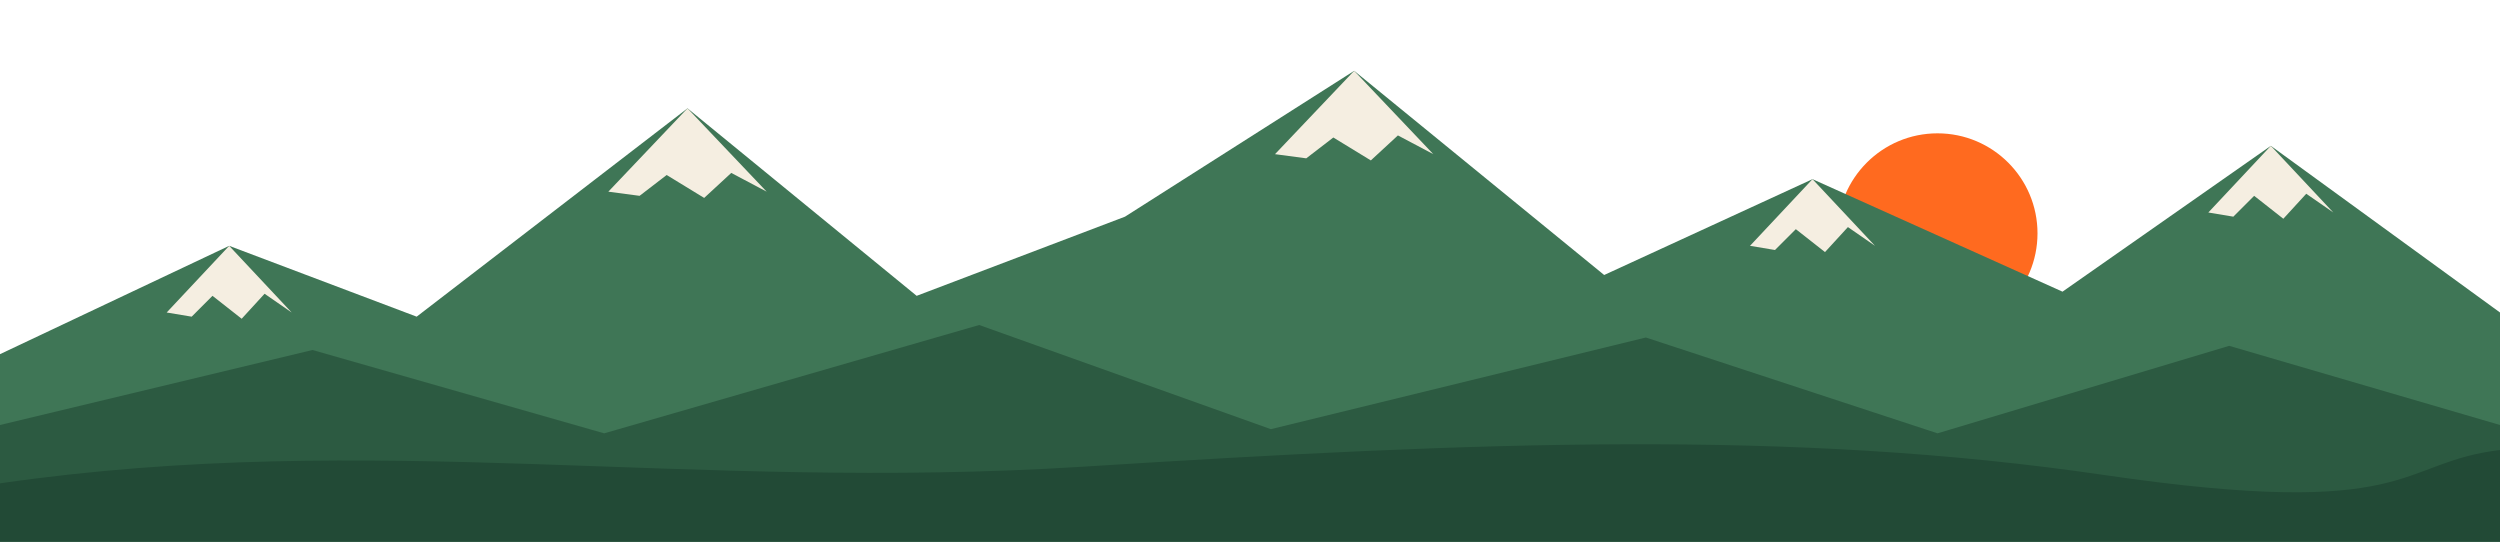
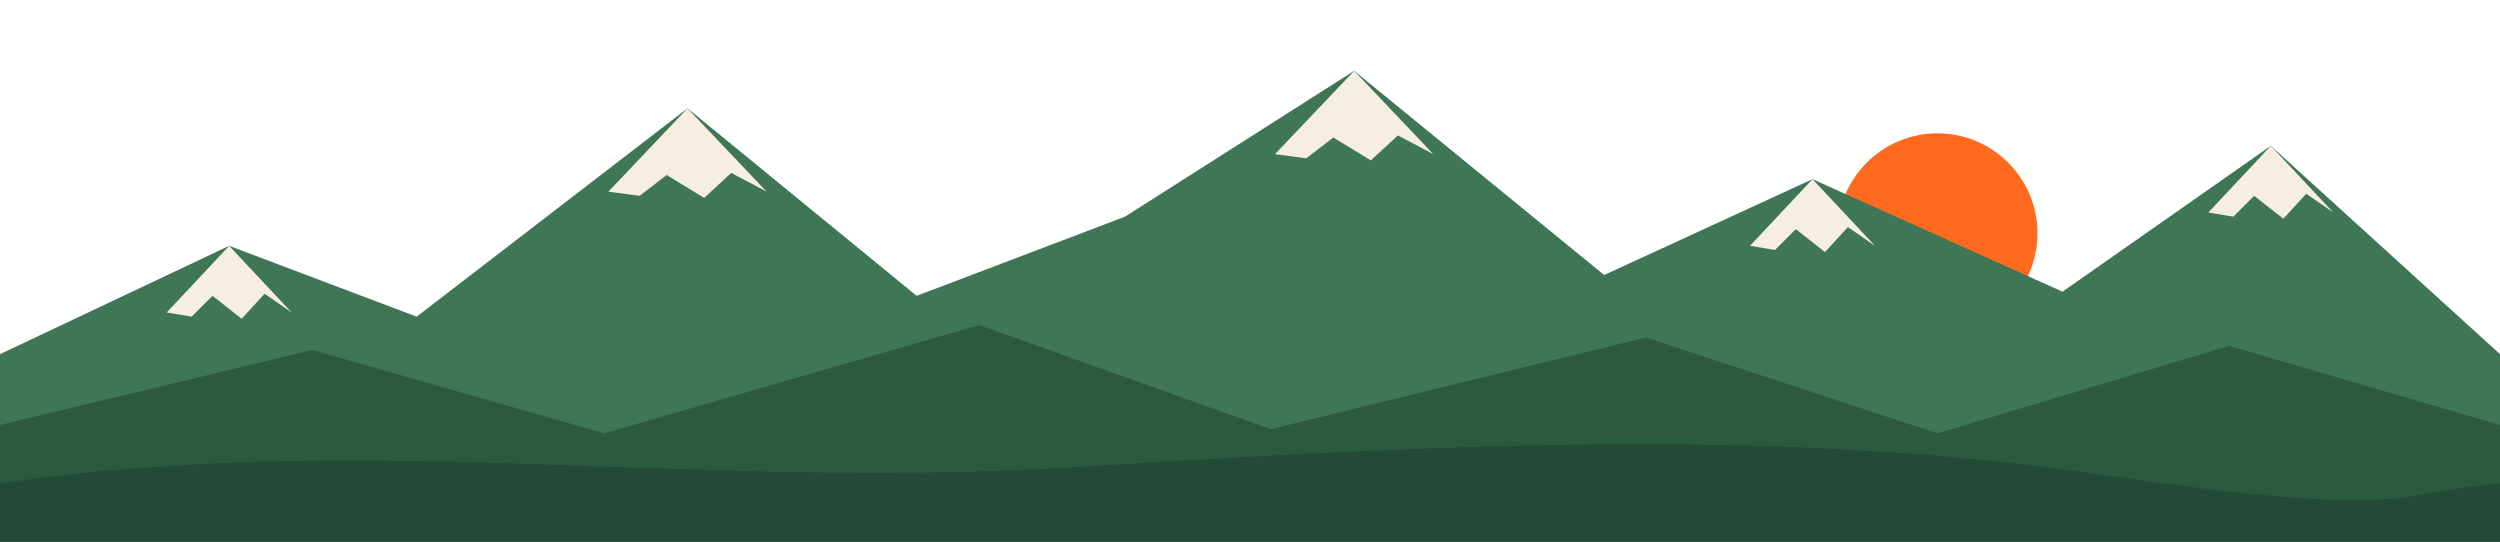
<svg xmlns="http://www.w3.org/2000/svg" viewBox="0 0 1200 260" preserveAspectRatio="xMidYMax slice" role="img" aria-label="Mountains">
  <circle cx="930" cy="112" r="48" fill="#FF6A1F" />
-   <path d="M0 260L0 170L110 118L200 152L330 52L440 142L540 104L650 34L770 132L870 86L990 140L1090 70L1200 150L1200 260Z" fill="#3F7656" />
+   <path d="M0 260L0 170L110 118L200 152L330 52L440 142L540 104L650 34L770 132L870 86L990 140L1090 70L1200 170L1200 260Z" fill="#3F7656" />
  <path d="M330 52L368 92L351 83L338 95L320 84L307 94L292 92Z" fill="#F5EEE1" />
  <path d="M650 34L688 74L671 65L658 77L640 66L627 76L612 74Z" fill="#F5EEE1" />
  <path d="M1090 70L1120 102L1107 93L1096 105L1082 94L1072 104L1060 102Z" fill="#F5EEE1" />
  <path d="M870 86L900 118L887 109L876 121L862 110L852 120L840 118Z" fill="#F5EEE1" />
  <path d="M110 118L140 150L127 141L116 153L102 142L92 152L80 150Z" fill="#F5EEE1" />
  <path d="M0 260L0 204L150 168L290 208L470 156L610 206L790 162L930 208L1070 166L1200 204L1200 260Z" fill="#2C5A41" />
-   <path d="M0 260V232C180 206 330 236 520 224S860 206 1010 228S1150 222 1200 216V260Z" fill="#224A36" />
+   <path d="M0 260V232C180 206 330 236 520 224S860 206 1010 228S1150 236 1200 232V260Z" fill="#224A36" />
</svg>
